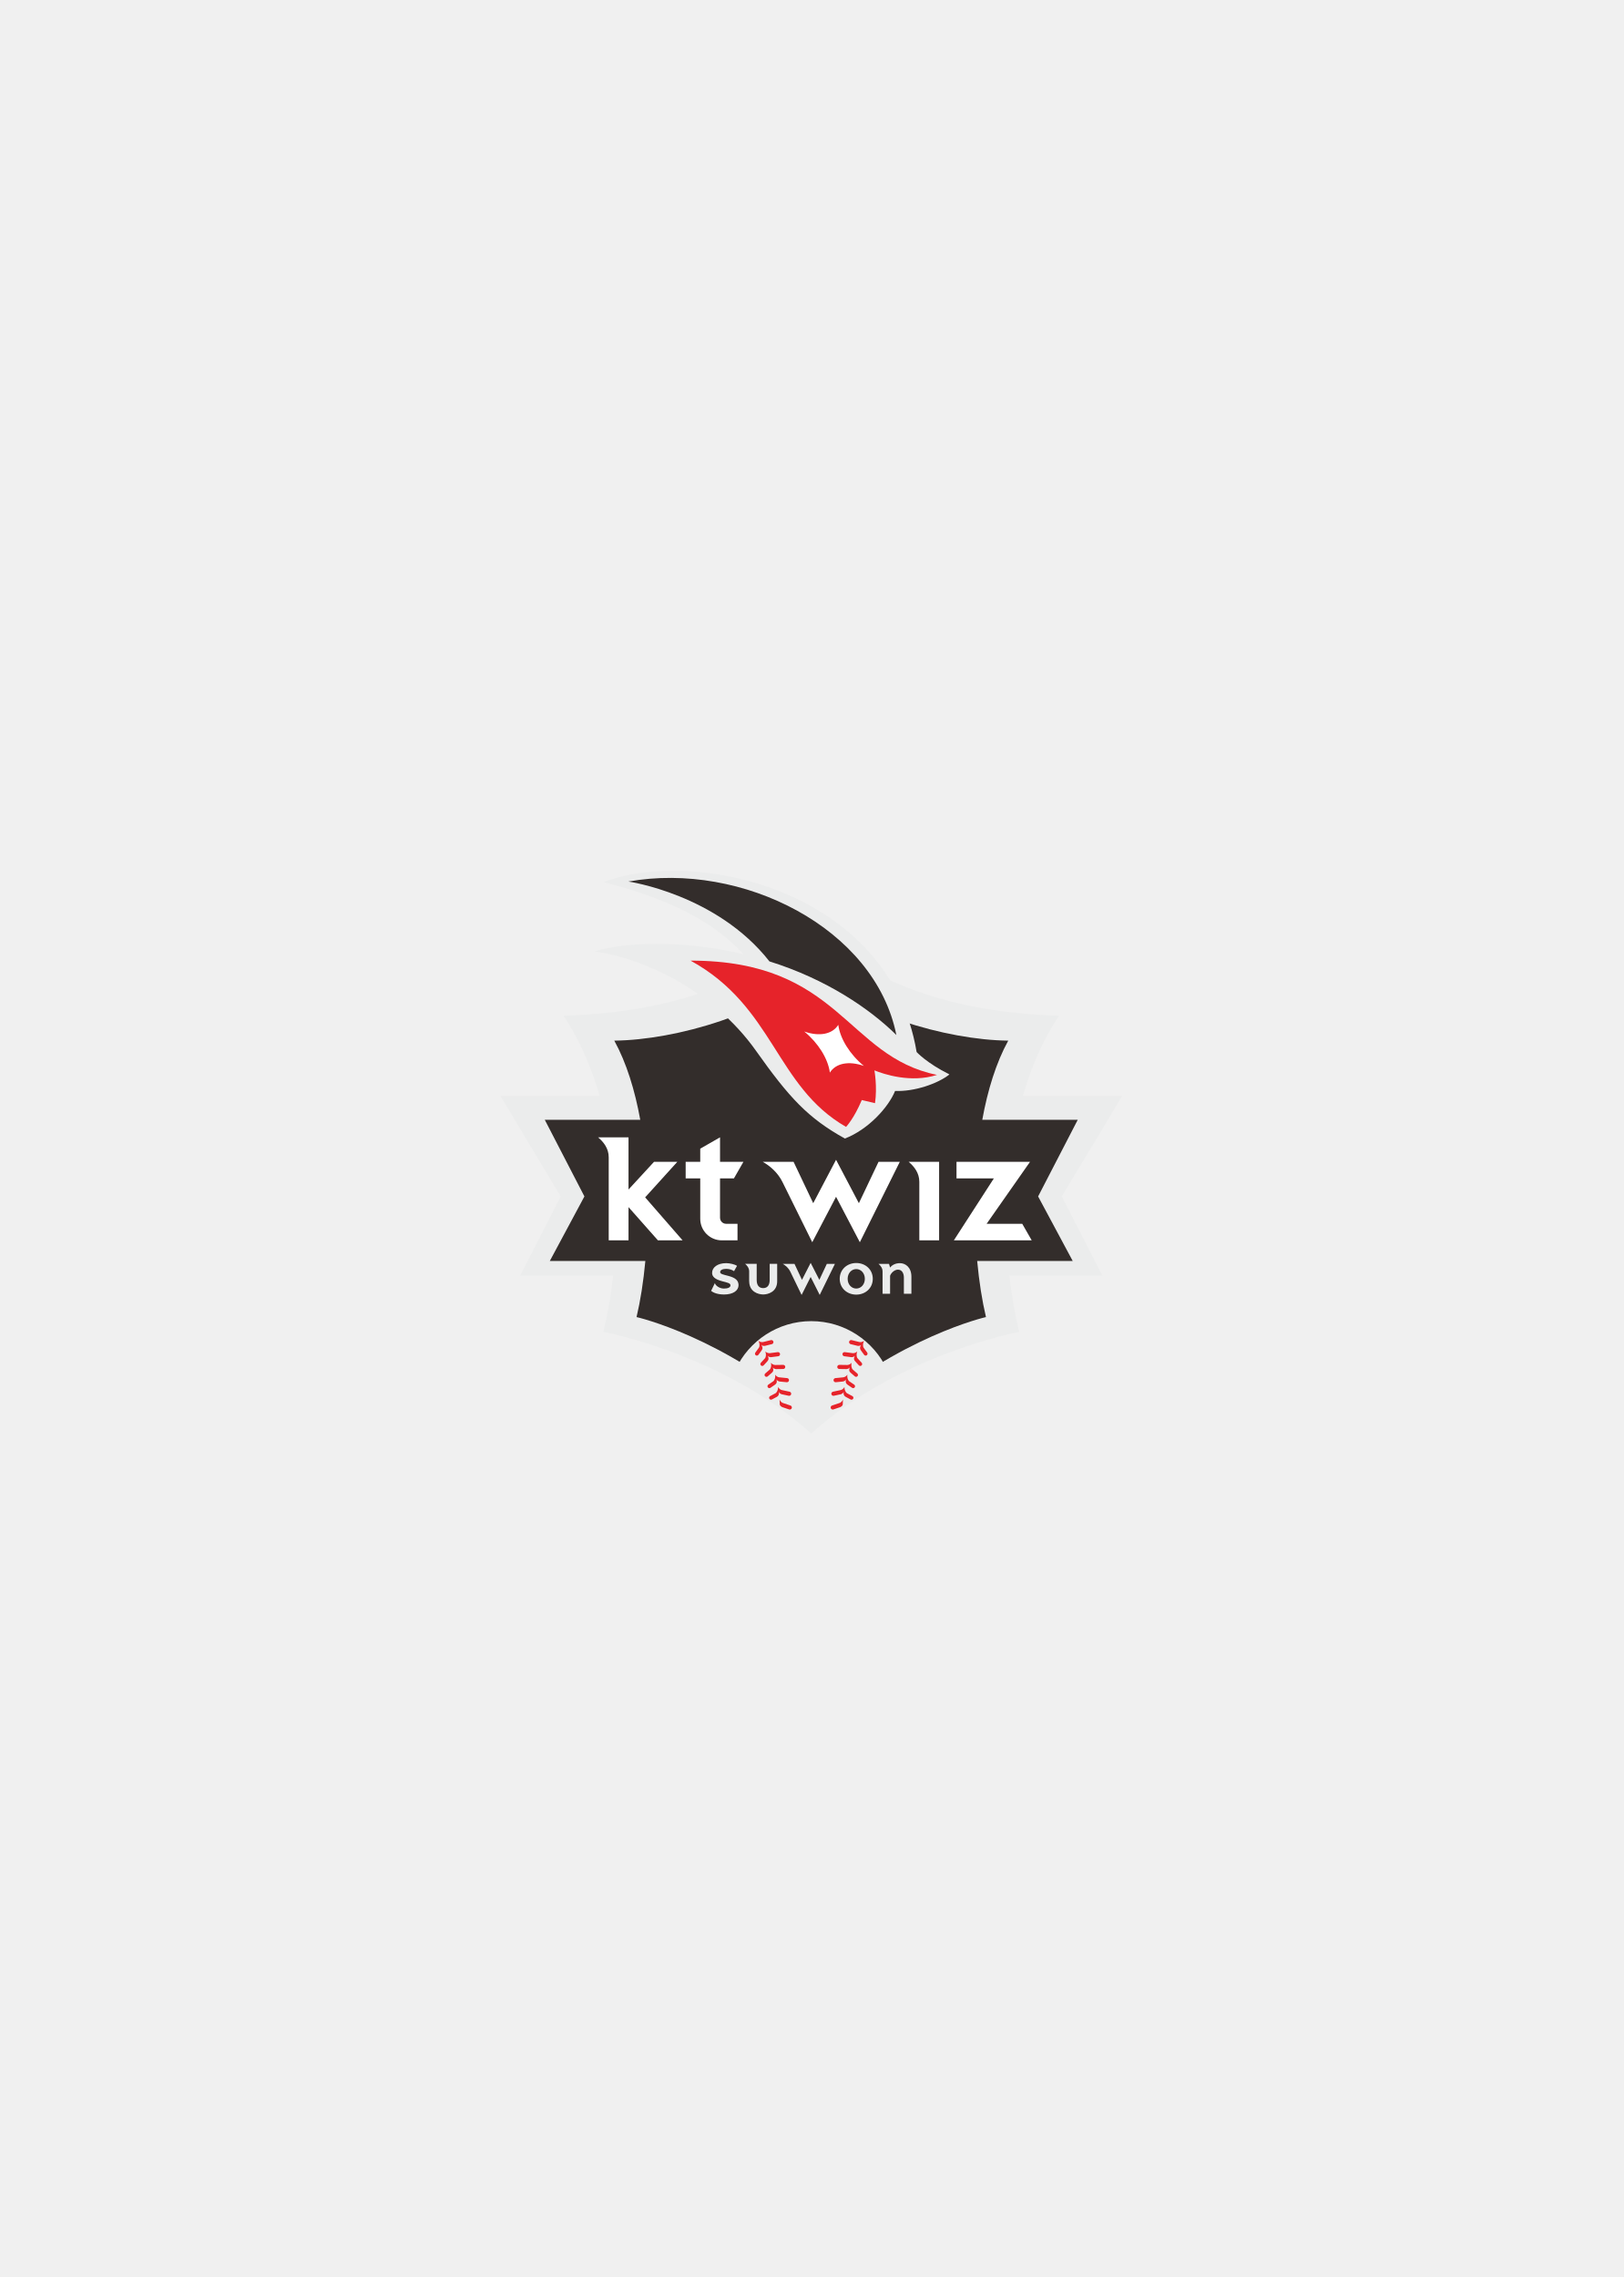
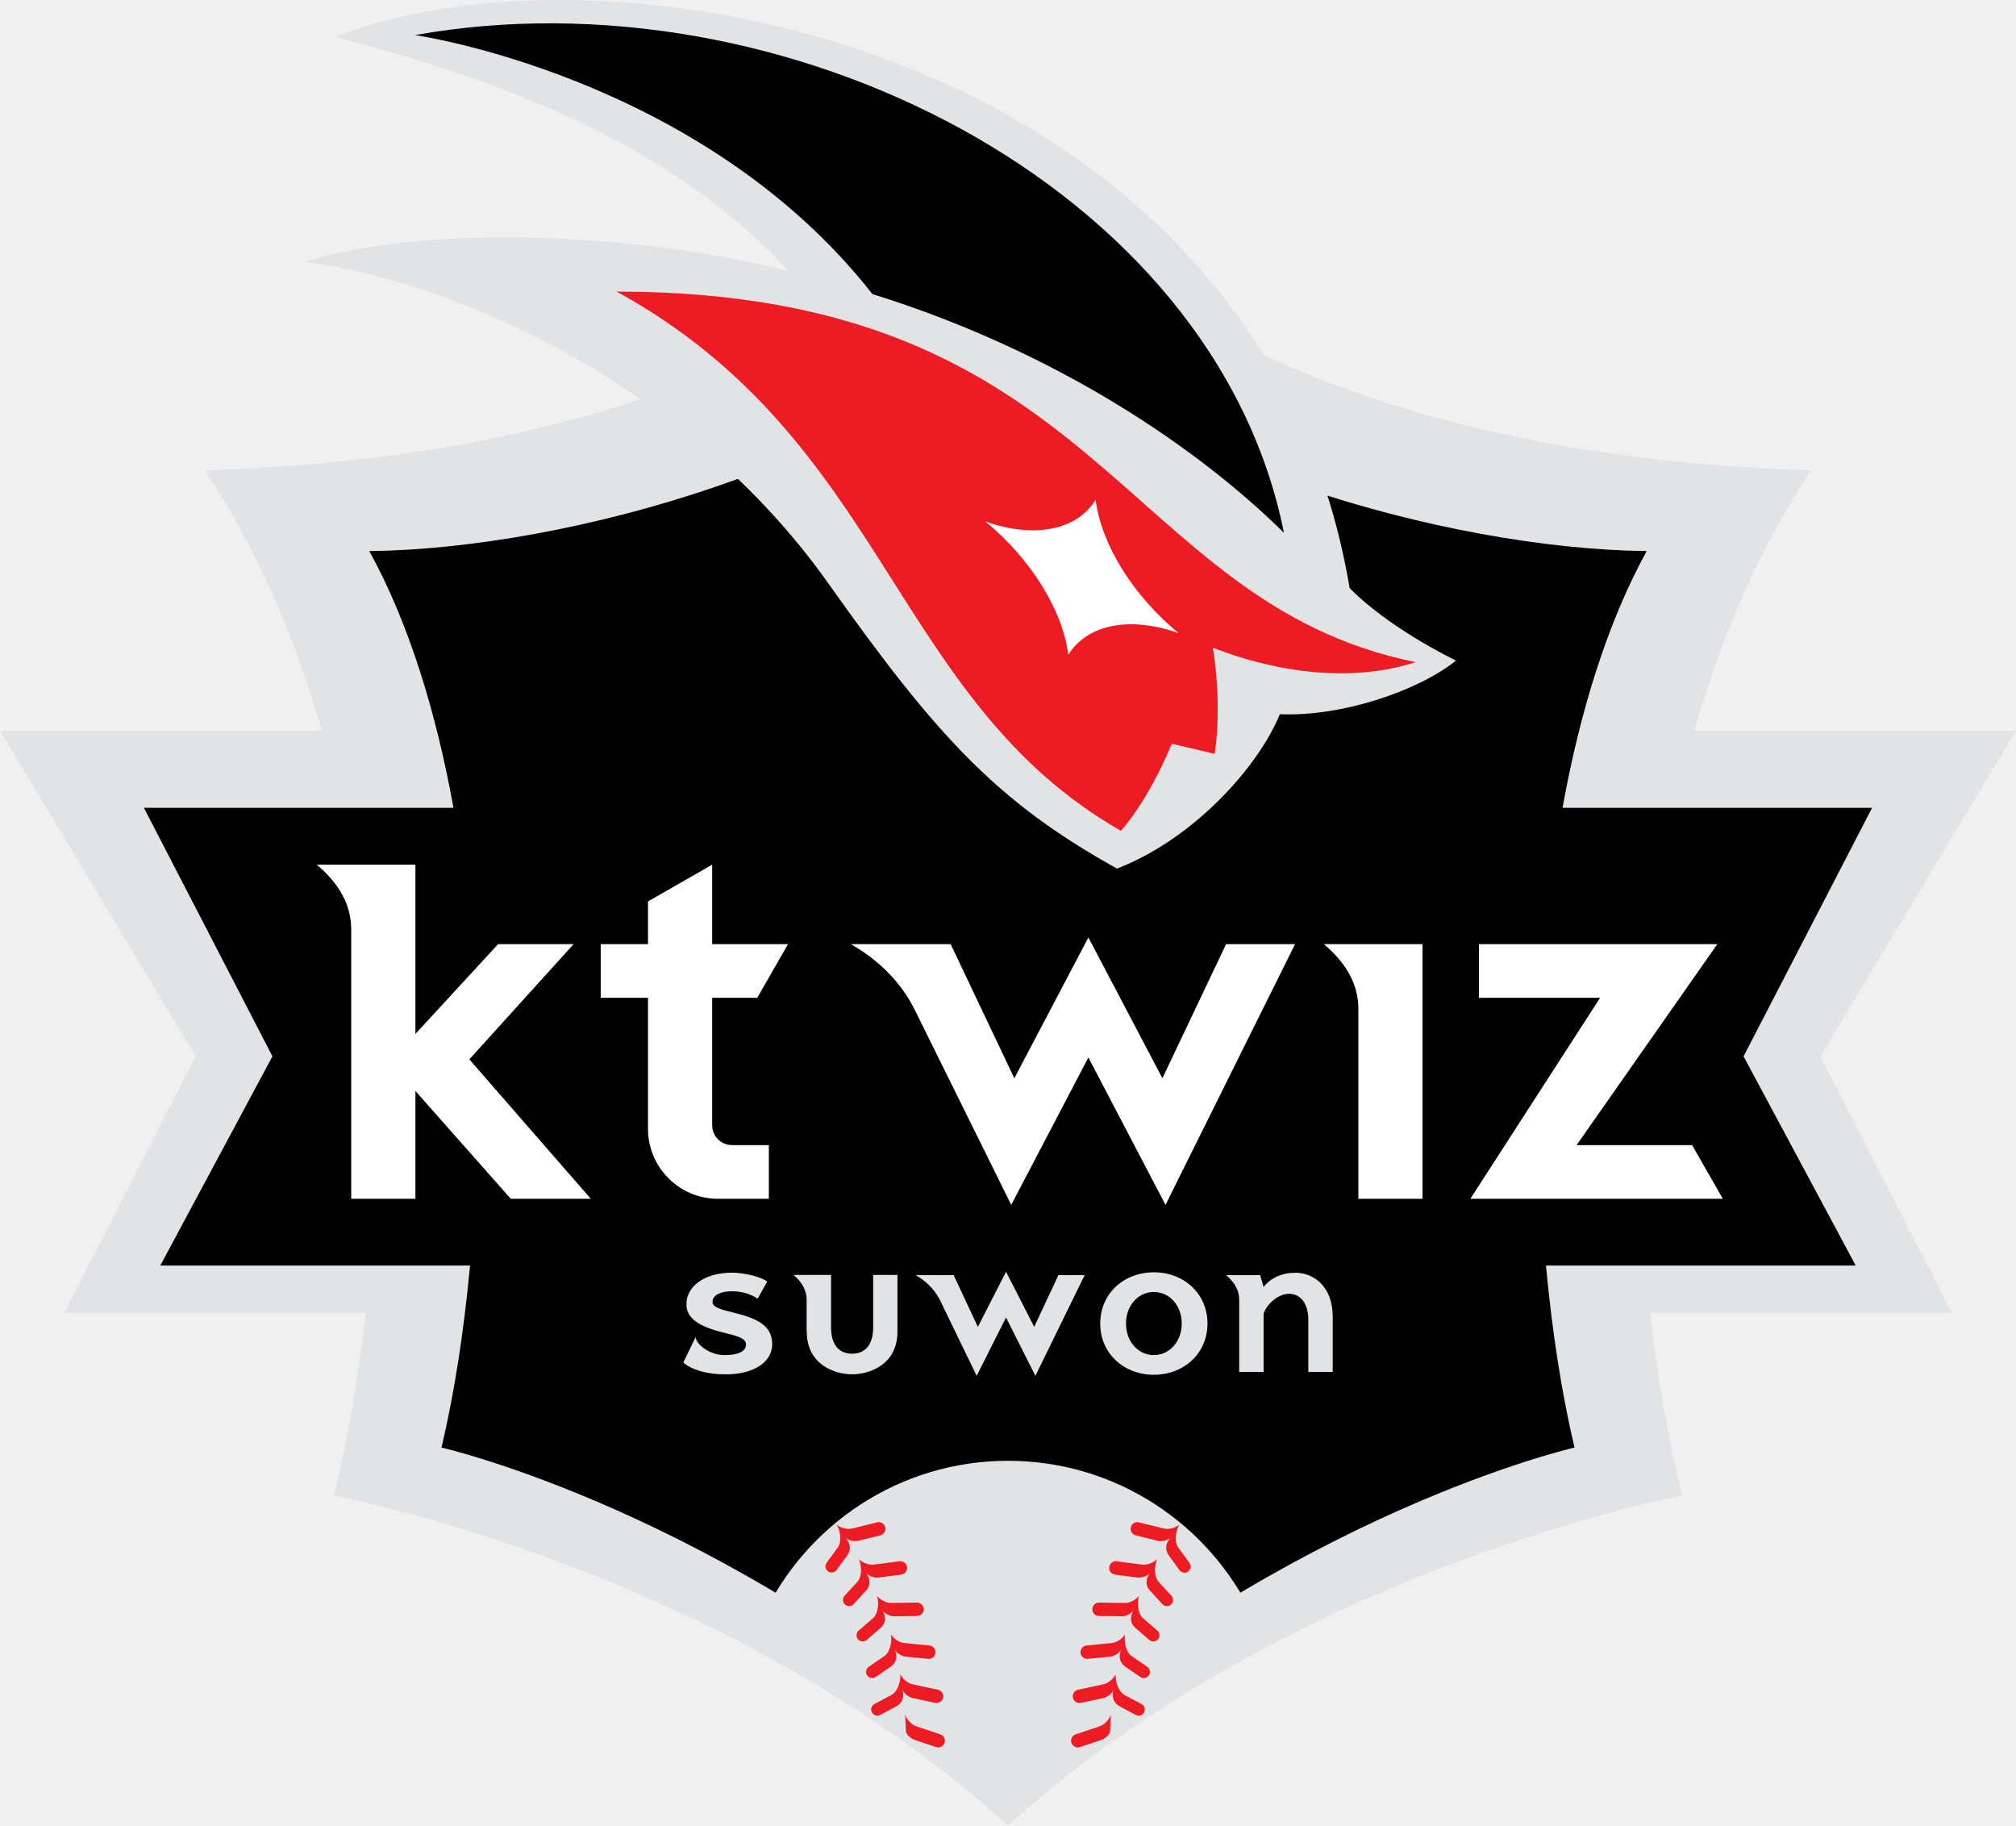
- <svg xmlns="http://www.w3.org/2000/svg" viewBox="0 0 816.384 1145.196" height="1145.196" width="816.384" xml:space="preserve" id="svg2" version="1.1">
-   <defs id="defs6">
-     <clipPath id="clipPath18" clipPathUnits="userSpaceOnUse">
-       <path id="path16" d="M 0,858.897 H 612.288 V 0 H 0 Z" />
-     </clipPath>
-   </defs>
-   <g transform="matrix(1.333333,0,0,-1.333333,0,1145.196)" id="g10">
-     <g id="g12">
-       <g clip-path="url(#clipPath18)" id="g14">
-         <g transform="translate(400.5117,407.5957)" id="g20">
-           <path id="path22" style="fill:#ebecec;fill-opacity:1;fill-rule:nonzero;stroke:none" d="m 0,0 22.751,37.875 h -37.442 c 3.164,10.96 7.619,21.287 13.61,30.27 -33.239,1.055 -68.654,9.038 -93.425,33.925 -24.771,-24.887 -60.186,-32.87 -93.423,-33.925 5.99,-8.983 10.445,-19.31 13.608,-30.27 h -37.442 L -189.011,0 -204.305,-29.859 h 35.076 c -0.831,-7.54 -2.088,-14.701 -3.704,-21.231 0,0 45.433,-8.433 78.427,-38.369 32.994,29.936 78.428,38.369 78.428,38.369 -1.615,6.53 -2.875,13.691 -3.705,21.231 h 35.074 z" />
-         </g>
-         <g transform="translate(391.5713,407.5957)" id="g24">
-           <path id="path26" style="fill:#332d2b;fill-opacity:1;fill-rule:nonzero;stroke:none" d="m 0,0 14.948,28.902 h -36.009 c 2.018,11.138 5.192,21.497 9.791,29.865 -23.249,0.247 -58.8,10.406 -74.295,27.25 -15.496,-16.844 -51.048,-27.003 -74.297,-27.25 4.599,-8.368 7.774,-18.727 9.792,-29.865 h -36.01 L -171.131,0 -184.18,-24.335 h 36.034 c -0.726,-7.813 -1.865,-15.032 -3.318,-21.166 0,0 32.607,-7.364 65.899,-36.522 33.292,29.158 65.897,36.522 65.897,36.522 -1.452,6.134 -2.593,13.353 -3.317,21.166 h 36.034 z" />
-         </g>
-         <g transform="translate(306.0059,360.5566)" id="g28">
-           <path id="path30" style="fill:#ebecec;fill-opacity:1;fill-rule:nonzero;stroke:none" d="M 0,0 C -12.633,-0.008 -23.524,-7.45 -28.543,-18.186 L 0,-37.322 28.543,-18.186 C 23.523,-7.45 12.633,-0.008 0,0" />
-         </g>
-         <g transform="translate(257.4722,391.0312)" id="g32">
-           <path id="path34" style="fill:#ffffff;fill-opacity:1;fill-rule:nonzero;stroke:none" d="m 0,0 -14.127,16.215 12.129,13.399 h -8.784 L -20.399,19.17 v 19.685 h -11.479 c 2.169,-1.831 4.011,-4.258 4.011,-7.53 V 0 h 7.468 V 12.535 L -9.309,0 Z" />
-         </g>
-         <g transform="translate(354.2285,420.6455)" id="g36">
-           <path id="path38" style="fill:#ffffff;fill-opacity:1;fill-rule:nonzero;stroke:none" d="m 0,0 v -29.614 h -7.467 v 22.083 c 0,3.27 -1.844,5.696 -4.013,7.531 z" />
-         </g>
-         <g transform="translate(385.584,397.2734)" id="g40">
-           <path id="path42" style="fill:#ffffff;fill-opacity:1;fill-rule:nonzero;stroke:none" d="M 0,0 3.573,-6.242 H -25.794 L -10.7,17.132 h -14.095 v 6.24 H 2.933 L -13.435,0 Z" />
-         </g>
-         <g transform="translate(271.5942,399.5752)" id="g44">
-           <path id="path46" style="fill:#ffffff;fill-opacity:1;fill-rule:nonzero;stroke:none" d="m 0,0 v 14.83 h 5.243 l 3.576,6.24 H 0 v 9.242 L -7.466,26.039 V 21.07 h -5.5 v -6.24 h 5.5 V -0.407 c 0,-4.494 3.642,-8.137 8.135,-8.137 H 6.59 v 6.242 H 2.301 C 1.029,-2.302 0,-1.271 0,0" />
-         </g>
-         <g transform="translate(331.373,420.6455)" id="g48">
-           <path id="path50" style="fill:#ffffff;fill-opacity:1;fill-rule:nonzero;stroke:none" d="M 0,0 -7.407,-15.599 -16.018,0.777 -24.63,-15.602 -32.036,0 h -11.619 c 2.638,-1.482 5.637,-3.979 7.44,-7.642 1.804,-3.662 11.222,-22.683 11.222,-22.683 l 8.975,17.143 8.974,-17.143 L 8.023,0 Z" />
-         </g>
-         <g transform="translate(358.1172,453.6196)" id="g52">
-           <path id="path54" style="fill:#ebecec;fill-opacity:1;fill-rule:nonzero;stroke:none" d="m 0,0 c -8.658,4.327 -12.371,8.448 -12.371,8.448 -10.443,61.946 -84.822,77.09 -118.044,64.092 21.122,-5.428 39.962,-13.226 52.755,-27.229 -17.698,4.477 -42.023,5.481 -56.268,1.077 17.822,-2.321 44.631,-14.414 60.918,-37.403 12.623,-17.82 19.634,-25.424 33.577,-33.169 8.867,3.41 16.456,11.821 18.939,17.955 C -13.236,-6.549 -4.337,-3.479 0,0" />
-         </g>
-         <g transform="translate(353.4316,453.4434)" id="g56">
-           <path id="path58" style="fill:#e6232a;fill-opacity:1;fill-rule:nonzero;stroke:none" d="m 0,0 c -34.358,6.951 -36.543,43.098 -92.948,43.098 31.59,-17.354 31.938,-47.393 58.647,-62.715 0,0 3.027,3.175 5.932,10.13 l 4.984,-1.18 c 0.918,6.164 -0.217,12.359 -0.217,12.359 C -20.151,0.305 -9.852,-3.175 0,0" />
-         </g>
-         <g transform="translate(290.2314,496.2534)" id="g60">
-           <path id="path62" style="fill:#332d2b;fill-opacity:1;fill-rule:nonzero;stroke:none" d="m 0,0 c 21.459,-6.685 37.937,-17.946 47.874,-27.768 -8.08,40.399 -58.32,65.544 -101.082,57.888 0,0 33.314,-4.747 53.208,-30.12" />
-         </g>
-         <g transform="translate(313.0225,454.3022)" id="g64">
-           <path id="path66" style="fill:#ffffff;fill-opacity:1;fill-rule:nonzero;stroke:none" d="M 0,0 C -0.676,5.228 -4.381,11.176 -9.656,15.502 -3.97,13.5 0.953,14.464 3.175,18.02 3.851,12.792 7.556,6.844 12.83,2.519 7.146,4.521 2.222,3.554 0,0" />
-         </g>
-         <g transform="translate(339.4463,382.4258)" id="g68">
-           <path id="path70" style="fill:#ebecec;fill-opacity:1;fill-rule:nonzero;stroke:none" d="m 0,0 c -1.583,0 -2.878,-0.604 -3.707,-1.654 l -0.407,1.383 h -3.96 c 0.825,-0.697 1.526,-1.621 1.526,-2.868 v -8.401 h 2.841 v 6.773 c 0.325,1.052 1.642,2.321 2.958,2.321 1.504,0 2.24,-1.361 2.24,-2.982 V -11.54 H 4.33 v 6.436 C 4.33,-1.535 2.063,0 0,0" />
-         </g>
-         <g transform="translate(290.3208,376.0752)" id="g72">
-           <path id="path74" style="fill:#ebecec;fill-opacity:1;fill-rule:nonzero;stroke:none" d="m 0,0 c 0,-1.864 -0.79,-3.062 -2.449,-3.062 -1.66,0 -2.449,1.198 -2.449,3.062 v 6.101 h -4.37 C -8.441,5.399 -7.741,4.477 -7.741,3.23 v -3.717 h 0.017 c 0,-3.917 3.353,-4.973 5.275,-4.973 1.921,0 5.276,1.056 5.276,4.973 V 6.101 H 0 Z" />
-         </g>
-         <g transform="translate(311.8721,382.1553)" id="g76">
-           <path id="path78" style="fill:#ebecec;fill-opacity:1;fill-rule:nonzero;stroke:none" d="M 0,0 -2.817,-6.023 -6.094,0.384 -9.372,-6.025 -12.192,0 h -4.421 c 1.005,-0.567 2.146,-1.515 2.832,-2.91 0.686,-1.393 4.27,-8.804 4.27,-8.804 l 3.415,6.785 3.415,-6.785 L 3.055,0 Z" />
-         </g>
-         <g transform="translate(322.9727,372.8496)" id="g80">
-           <path id="path82" style="fill:#ebecec;fill-opacity:1;fill-rule:nonzero;stroke:none" d="m 0,0 c -1.789,0 -3.241,1.539 -3.241,3.67 0,2.128 1.452,3.672 3.241,3.672 1.79,0 3.242,-1.544 3.242,-3.672 C 3.242,1.539 1.79,0 0,0 m 0,9.632 c -3.479,0 -6.237,-2.469 -6.237,-5.962 0,-3.49 2.758,-5.96 6.237,-5.96 3.48,0 6.237,2.47 6.237,5.96 C 6.237,7.163 3.48,9.632 0,9.632" />
-         </g>
-         <g transform="translate(273.0459,372.8467)" id="g84">
-           <path id="path86" style="fill:#ebecec;fill-opacity:1;fill-rule:nonzero;stroke:none" d="m 0,0 c -1.75,0 -3.283,1.226 -3.381,2.088 l -1.433,-2.95 c 0.955,-0.827 2.715,-1.377 4.908,-1.377 3.411,0 5.438,1.489 5.438,3.538 -0.031,1.677 -1.014,2.723 -3.822,3.468 -1.979,0.514 -3.12,0.714 -3.12,1.437 0,0.8 0.988,1.222 2.256,1.222 1.067,0 2.078,-0.255 2.992,-0.861 L 4.947,8.549 C 4.276,9.104 2.228,9.588 0.877,9.588 -2.422,9.588 -4.443,7.947 -4.443,5.944 -4.475,4.616 -3.525,3.488 -0.494,2.719 1.423,2.229 2.488,1.998 2.488,1.229 2.488,0.393 1.464,0 0,0" />
-         </g>
-         <g transform="translate(321.6787,342.2793)" id="g88">
-           <path id="path90" style="fill:#e6232a;fill-opacity:1;fill-rule:nonzero;stroke:none" d="m 0,0 c -0.508,0.453 -0.719,1.628 -0.444,2.557 l 0.002,0.008 c 0,0 0,-10e-4 -0.002,-10e-4 V 2.563 C -0.857,2.045 -1.587,1.729 -2.079,1.742 -2.48,1.752 -5.075,1.788 -5.075,1.788 -5.507,1.792 -5.86,1.45 -5.867,1.019 -5.874,0.587 -5.529,0.232 -5.1,0.226 c 0,0 2.297,-0.042 2.66,-0.04 0.432,0 0.999,0.248 1.281,0.592 l 0.157,0.4 C -1.107,0.899 -1.209,0.62 -1.312,0.34 -1.464,-0.389 -1.29,-0.792 -0.729,-1.269 -0.138,-1.783 0.76,-2.56 0.76,-2.56 h 0.001 c 0.3,-0.257 0.752,-0.225 1.01,0.076 0.259,0.298 0.227,0.75 -0.075,1.01 0,0 -1.42,1.226 -1.696,1.474" />
-         </g>
-         <g transform="translate(323.4941,346.5117)" id="g92">
-           <path id="path94" style="fill:#e6232a;fill-opacity:1;fill-rule:nonzero;stroke:none" d="m 0,0 c -0.452,0.509 -0.53,1.702 -0.154,2.592 l 0.007,0.009 c 0,0 -0.002,-0.002 -0.004,-0.002 L -0.152,2.598 C -0.621,2.128 -1.382,1.9 -1.866,1.97 -2.266,2.021 -4.84,2.352 -4.84,2.352 -5.268,2.406 -5.659,2.104 -5.714,1.677 -5.768,1.249 -5.469,0.858 -5.039,0.803 c 0,0 2.274,-0.302 2.637,-0.341 0.427,-0.048 1.02,0.133 1.338,0.442 l 0.204,0.38 C -0.995,1.026 -1.124,0.767 -1.253,0.509 c -0.25,-0.686 -0.111,-1.145 0.386,-1.684 0.531,-0.579 1.334,-1.452 1.334,-1.452 h 0.001 c 0.267,-0.291 0.719,-0.31 1.012,-0.041 0.291,0.269 0.308,0.72 0.041,1.013 0,0 -1.274,1.38 -1.521,1.655" />
-         </g>
-         <g transform="translate(317.9609,331.0029)" id="g96">
-           <path id="path98" style="fill:#e6232a;fill-opacity:1;fill-rule:nonzero;stroke:none" d="m 0,0 c -0.218,-0.625 -0.802,-1.164 -1.267,-1.317 -0.383,-0.125 -2.842,-0.955 -2.842,-0.955 -0.407,-0.139 -0.627,-0.582 -0.489,-0.99 0.138,-0.408 0.58,-0.628 0.989,-0.491 0,0 2.178,0.726 2.519,0.847 0.405,0.146 0.966,0.593 1.009,0.984 L 0.001,-0.006 0,0.002 Z" />
-         </g>
-         <g transform="translate(327.1006,348.6982)" id="g100">
-           <path id="path102" style="fill:#e6232a;fill-opacity:1;fill-rule:nonzero;stroke:none" d="m 0,0 c 0,0 -1.109,1.513 -1.324,1.814 -0.392,0.558 -0.335,1.751 0.141,2.594 L -1.178,4.418 -1.18,4.415 -1.183,4.413 C -1.7,4.001 -2.481,3.86 -2.958,3.981 -3.348,4.081 -5.869,4.698 -5.869,4.698 -6.284,4.801 -6.709,4.545 -6.812,4.128 -6.914,3.71 -6.66,3.285 -6.24,3.184 c 0,0 2.227,-0.558 2.581,-0.637 0.421,-0.096 1.028,0.017 1.379,0.288 l 0.245,0.351 C -2.196,2.947 -2.353,2.709 -2.507,2.471 -2.819,1.851 -2.752,1.337 -2.319,0.746 c 0.463,-0.635 1.162,-1.593 1.162,-1.593 0.234,-0.32 0.683,-0.389 1.001,-0.157 C 0.164,-0.77 0.234,-0.321 0,0" />
-         </g>
-         <g transform="translate(321.5215,332.2773)" id="g104">
-           <path id="path106" style="fill:#e6232a;fill-opacity:1;fill-rule:nonzero;stroke:none" d="m 0,0 c 0,0 -1.663,0.876 -1.987,1.056 -0.596,0.327 -1.069,1.425 -1.007,2.39 l 0.001,0.01 -0.001,-10e-4 V 3.453 L -2.996,3.452 C -3.28,2.854 -3.923,2.385 -4.403,2.286 -4.797,2.207 -7.332,1.658 -7.332,1.658 -7.754,1.567 -8.022,1.151 -7.933,0.729 -7.841,0.309 -7.428,0.042 -7.006,0.132 V 0.131 c 0,0 2.247,0.475 2.6,0.557 0.419,0.099 0.918,0.467 1.112,0.864 l 0.068,0.43 C -3.267,1.693 -3.302,1.403 -3.339,1.115 c 0.026,-0.717 0.277,-1.116 0.925,-1.46 0.694,-0.368 1.743,-0.922 1.743,-0.922 0.35,-0.184 0.784,-0.051 0.969,0.298 C 0.481,-0.62 0.35,-0.186 0,0" />
-         </g>
-         <g transform="translate(320.3545,337.8652)" id="g108">
-           <path id="path110" style="fill:#e6232a;fill-opacity:1;fill-rule:nonzero;stroke:none" d="M 0,0 C -0.558,0.395 -0.901,1.538 -0.732,2.492 L -0.729,2.502 -0.732,2.499 -0.733,2.496 C -1.085,1.935 -1.775,1.542 -2.263,1.498 -2.664,1.461 -5.247,1.203 -5.247,1.203 -5.676,1.16 -5.988,0.779 -5.945,0.35 c 0.042,-0.429 0.424,-0.742 0.852,-0.699 0,0 2.285,0.217 2.646,0.259 0.428,0.051 0.965,0.36 1.204,0.733 l 0.116,0.416 C -1.2,0.774 -1.271,0.486 -1.34,0.202 c -0.079,-0.681 0.151,-1.131 0.757,-1.542 0.648,-0.444 1.627,-1.114 1.627,-1.114 0.325,-0.225 0.772,-0.14 0.996,0.186 0.222,0.327 0.139,0.774 -0.186,0.997 0,0 -1.552,1.058 -1.854,1.271" />
-         </g>
-         <g transform="translate(290.3311,342.2793)" id="g112">
-           <path id="path114" style="fill:#e6232a;fill-opacity:1;fill-rule:nonzero;stroke:none" d="M 0,0 C 0.506,0.453 0.721,1.628 0.446,2.557 L 0.441,2.565 0.444,2.564 0.446,2.563 C 0.857,2.045 1.587,1.729 2.078,1.742 2.48,1.752 5.074,1.788 5.074,1.788 5.506,1.792 5.861,1.45 5.866,1.019 5.874,0.587 5.53,0.232 5.099,0.226 c 0,0 -2.296,-0.042 -2.658,-0.04 -0.432,0 -0.999,0.248 -1.281,0.592 l -0.159,0.4 C 1.107,0.899 1.209,0.62 1.312,0.34 1.465,-0.389 1.288,-0.792 0.729,-1.269 0.139,-1.783 -0.76,-2.56 -0.76,-2.56 h -0.001 c -0.299,-0.257 -0.753,-0.225 -1.01,0.076 -0.26,0.298 -0.227,0.75 0.073,1.01 0,0 1.421,1.226 1.698,1.474" />
-         </g>
-         <g transform="translate(288.5146,346.5117)" id="g116">
-           <path id="path118" style="fill:#e6232a;fill-opacity:1;fill-rule:nonzero;stroke:none" d="M 0,0 C 0.453,0.509 0.532,1.702 0.154,2.592 L 0.149,2.601 c 0.001,0 0.002,-0.002 0.002,-0.002 L 0.152,2.598 C 0.622,2.128 1.382,1.9 1.869,1.97 2.266,2.021 4.842,2.352 4.842,2.352 5.269,2.406 5.66,2.104 5.715,1.677 5.769,1.249 5.468,0.858 5.041,0.803 5.041,0.803 2.765,0.501 2.403,0.462 1.976,0.414 1.383,0.595 1.066,0.904 L 0.86,1.284 C 0.996,1.026 1.125,0.767 1.255,0.509 c 0.249,-0.686 0.11,-1.145 -0.387,-1.684 -0.53,-0.579 -1.334,-1.452 -1.334,-1.452 -0.268,-0.291 -0.721,-0.31 -1.014,-0.041 -0.289,0.269 -0.308,0.72 -0.041,1.013 0,0 1.275,1.38 1.521,1.655" />
-         </g>
-         <g transform="translate(294.0498,331.0029)" id="g120">
-           <path id="path122" style="fill:#e6232a;fill-opacity:1;fill-rule:nonzero;stroke:none" d="M 0,0 C 0.215,-0.625 0.801,-1.164 1.266,-1.317 1.648,-1.442 4.107,-2.272 4.107,-2.272 4.516,-2.411 4.735,-2.854 4.598,-3.262 4.46,-3.67 4.018,-3.89 3.609,-3.753 c 0,0 -2.179,0.726 -2.521,0.847 -0.406,0.146 -0.964,0.593 -1.009,0.984 l -0.08,1.916 v 0.008 z" />
-         </g>
-         <g transform="translate(284.9106,348.6982)" id="g124">
-           <path id="path126" style="fill:#e6232a;fill-opacity:1;fill-rule:nonzero;stroke:none" d="M 0,0 C 0,0 1.108,1.513 1.322,1.814 1.715,2.372 1.659,3.565 1.183,4.408 L 1.176,4.418 1.178,4.415 1.18,4.413 C 1.697,4.001 2.479,3.86 2.956,3.981 3.347,4.081 5.866,4.698 5.866,4.698 6.285,4.801 6.708,4.545 6.81,4.128 6.914,3.71 6.659,3.285 6.24,3.184 6.24,3.184 4.013,2.626 3.657,2.547 3.236,2.451 2.631,2.564 2.279,2.835 L 2.035,3.186 C 2.194,2.947 2.348,2.709 2.506,2.471 2.817,1.851 2.749,1.337 2.318,0.746 1.855,0.111 1.155,-0.847 1.155,-0.847 0.922,-1.167 0.475,-1.236 0.154,-1.004 -0.165,-0.77 -0.235,-0.321 0,0" />
-         </g>
-         <g transform="translate(290.4883,332.2773)" id="g128">
-           <path id="path130" style="fill:#e6232a;fill-opacity:1;fill-rule:nonzero;stroke:none" d="m 0,0 c 0,0 1.663,0.876 1.986,1.056 0.598,0.327 1.07,1.425 1.009,2.39 L 2.993,3.456 2.995,3.455 V 3.453 L 2.998,3.452 C 3.28,2.854 3.923,2.385 4.402,2.286 4.796,2.207 7.333,1.658 7.333,1.658 7.754,1.567 8.024,1.151 7.932,0.729 7.841,0.309 7.426,0.042 7.005,0.132 V 0.131 c 0,0 -2.247,0.475 -2.599,0.557 C 3.986,0.787 3.488,1.155 3.294,1.552 L 3.226,1.982 C 3.266,1.693 3.302,1.403 3.338,1.115 3.313,0.398 3.063,-0.001 2.414,-0.345 1.722,-0.713 0.671,-1.267 0.671,-1.267 0.322,-1.451 -0.112,-1.318 -0.299,-0.969 -0.482,-0.62 -0.349,-0.186 0,0" />
-         </g>
-         <g transform="translate(291.6572,337.8652)" id="g132">
-           <path id="path134" style="fill:#e6232a;fill-opacity:1;fill-rule:nonzero;stroke:none" d="M 0,0 C 0.555,0.395 0.898,1.538 0.73,2.492 L 0.728,2.502 0.73,2.499 0.732,2.496 C 1.083,1.935 1.772,1.542 2.263,1.498 2.662,1.461 5.244,1.203 5.244,1.203 5.672,1.16 5.985,0.779 5.945,0.35 5.902,-0.079 5.52,-0.392 5.092,-0.349 H 5.09 c 0,0 -2.285,0.217 -2.646,0.259 C 2.018,-0.039 1.48,0.27 1.241,0.643 L 1.125,1.059 C 1.2,0.774 1.268,0.486 1.337,0.202 1.415,-0.479 1.187,-0.929 0.582,-1.34 c -0.647,-0.444 -1.628,-1.114 -1.628,-1.114 -0.326,-0.225 -0.772,-0.14 -0.996,0.186 -0.223,0.327 -0.14,0.774 0.188,0.997 0,0 1.551,1.058 1.854,1.271" />
-         </g>
-       </g>
-     </g>
-   </g>
+ <svg xmlns="http://www.w3.org/2000/svg" xml:space="preserve" width="181.607px" height="164.419px" x="0px" y="0px" viewBox="0 0 181.607 164.419">
+   <path fill="#E2E3E4" d="m163.989 95.142 17.618-29.33h-28.994c2.449-8.487 5.899-16.484 10.538-23.441-25.739-.817-53.165-6.999-72.347-26.271-19.183 19.272-46.608 25.454-72.348 26.271 4.639 6.957 8.089 14.954 10.539 23.441H0l17.619 29.33-11.843 23.124h27.162c-.643 5.839-1.617 11.384-2.868 16.44 0 0 35.183 6.531 60.734 29.713 25.55-23.182 60.734-29.713 60.734-29.713-1.251-5.057-2.226-10.602-2.87-16.44h27.163l-11.842-23.124z" />
+   <path d="m157.066 95.142 11.576-22.381h-27.886c1.562-8.625 4.021-16.648 7.583-23.127-18.003-.192-45.535-8.059-57.535-21.103-12 13.044-39.531 20.911-57.535 21.103 3.561 6.479 6.02 14.502 7.582 23.127H12.965l11.577 22.381-10.105 18.846h27.905c-.563 6.051-1.445 11.641-2.57 16.391 0 0 25.251 5.703 51.032 28.283 25.781-22.58 51.032-28.283 51.032-28.283-1.126-4.75-2.008-10.34-2.57-16.391h27.904l-10.104-18.846z" />
+   <path fill="#E2E3E4" d="M90.804 131.569c-9.784.006-18.217 5.77-22.104 14.083l22.104 14.819 22.104-14.819c-3.888-8.313-12.321-14.077-22.104-14.083" />
+   <path fill="#FFF" d="m53.219 107.97-10.94-12.557 9.393-10.377h-6.803l-7.447 8.088V77.88h-8.89c1.68 1.418 3.107 3.298 3.107 5.832v24.258h5.783v-9.707l8.588 9.707h7.209zM128.147 85.036v22.934h-5.782V90.869c0-2.533-1.428-4.412-3.109-5.833h8.891zM152.429 103.136l2.767 4.834h-22.742l11.688-18.101h-10.914v-4.833H154.7l-12.675 18.1zM64.155 101.354V89.869h4.061l2.769-4.833h-6.83V77.88l-5.781 3.309v3.848h-4.26v4.833h4.26v11.8a6.3 6.3 0 0 0 6.3 6.301h4.585v-4.834h-3.322a1.783 1.783 0 0 1-1.782-1.783M110.449 85.036l-5.737 12.08-6.667-12.682-6.671 12.684-5.735-12.082h-8.997c2.043 1.148 4.365 3.082 5.762 5.918s8.69 17.566 8.69 17.566l6.95-13.276 6.949 13.276 11.669-23.484h-6.213z" />
+   <path fill="#E2E3E4" d="M131.159 59.501c-6.704-3.351-9.58-6.542-9.58-6.542C113.492 4.988 55.893-6.739 30.166 3.327 46.523 7.53 61.113 13.569 71.018 24.413c-13.705-3.467-32.542-4.244-43.573-.834 13.802 1.798 34.562 11.162 47.175 28.965 9.776 13.8 15.205 19.688 26.002 25.686 6.867-2.641 12.745-9.154 14.667-13.905 5.621.248 12.512-2.13 15.87-4.824" />
+   <path fill="#ED1B23" d="M127.53 59.637c-26.607-5.382-28.299-33.374-71.979-33.374 24.464 13.438 24.733 36.7 45.416 48.566 0 0 2.344-2.459 4.595-7.845l3.858.914c.712-4.773-.167-9.571-.167-9.571 2.672 1.074 10.649 3.769 18.277 1.31" />
+   <path d="M78.588 26.485c16.618 5.177 29.377 13.898 37.073 21.504-6.257-31.284-45.162-50.757-78.277-44.828 0 0 25.798 3.676 41.204 23.324" />
+   <path fill="#FFF" d="M96.237 58.973c-.523-4.048-3.392-8.655-7.477-12.005 4.404 1.55 8.216.804 9.937-1.95.523 4.049 3.392 8.655 7.477 12.005-4.403-1.551-8.216-.802-9.937 1.95" />
+   <path fill="#E2E3E4" d="M116.7 114.634c-1.226 0-2.228.469-2.871 1.281l-.315-1.071h-3.067c.64.54 1.182 1.255 1.182 2.221v6.507h2.2v-5.246c.252-.814 1.271-1.797 2.291-1.797 1.164 0 1.735 1.053 1.735 2.309v4.734h2.199v-4.985c0-2.765-1.756-3.953-3.354-3.953M78.657 119.552c0 1.443-.611 2.371-1.896 2.371s-1.897-.928-1.897-2.371v-4.725H71.48c.639.543 1.183 1.258 1.183 2.223v2.879h.013c0 3.034 2.596 3.852 4.085 3.852 1.487 0 4.085-.817 4.085-3.852v-5.102h-2.189v4.725zM95.347 114.844l-2.182 4.664-2.538-4.962-2.538 4.964-2.183-4.666h-3.424c.778.438 1.661 1.173 2.193 2.253.531 1.078 3.307 6.818 3.307 6.818l2.644-5.255 2.645 5.255 4.441-9.071h-2.365zM103.943 114.591c-2.694 0-4.831 1.912-4.831 4.616 0 2.703 2.137 4.616 4.831 4.616 2.695 0 4.83-1.913 4.83-4.616 0-2.704-2.135-4.616-4.83-4.616m0 7.459c-1.386 0-2.51-1.192-2.51-2.843 0-1.647 1.124-2.843 2.51-2.843 1.386 0 2.51 1.195 2.51 2.843 0 1.65-1.124 2.843-2.51 2.843M65.279 122.052c-1.355 0-2.542-.949-2.618-1.617l-1.109 2.285c.739.641 2.102 1.066 3.8 1.066 2.642 0 4.211-1.153 4.211-2.74-.024-1.299-.785-2.109-2.96-2.686-1.532-.398-2.416-.554-2.416-1.112 0-.62.766-.946 1.748-.946.826 0 1.609.196 2.317.666l.859-1.536c-.52-.431-2.107-.805-3.152-.805-2.555 0-4.121 1.271-4.121 2.821-.024 1.028.712 1.902 3.059 2.499 1.484.378 2.309.558 2.309 1.153.001.648-.794.952-1.927.952" />
+   <path fill="#ED1B23" d="M102.941 145.724c-.393-.352-.558-1.262-.345-1.98l.003-.007-.002.001-.001.002c-.319.4-.884.645-1.264.635-.312-.008-2.321-.035-2.321-.035a.604.604 0 0 0-.019 1.209s1.778.033 2.059.03c.334 0 .773-.19.992-.458l.123-.309c-.083.215-.162.432-.241.648-.118.564.018.877.451 1.245.458.399 1.153 1 1.153 1h.001a.555.555 0 1 0 .725-.841s-1.1-.949-1.314-1.14M104.347 142.445c-.35-.394-.412-1.317-.119-2.007l.004-.007-.003.002-.001.001c-.362.363-.951.539-1.327.486-.308-.041-2.303-.296-2.303-.296a.604.604 0 1 0-.154 1.199s1.762.233 2.042.264c.331.037.79-.103 1.036-.343l.158-.294c-.104.2-.204.401-.304.601-.194.531-.087.887.299 1.304l1.033 1.124h.001a.554.554 0 1 0 .816-.752c0 .001-.987-1.068-1.178-1.282M100.061 154.456c-.167.483-.62.901-.98 1.021-.296.096-2.201.739-2.201.739a.605.605 0 0 0 .386 1.146s1.688-.562 1.952-.655c.314-.113.747-.459.781-.763l.063-1.483v-.006l-.001.001zM107.139 140.753s-.859-1.172-1.025-1.406c-.304-.432-.26-1.355.109-2.008l.004-.008-.002.002-.001.002c-.4.319-1.006.428-1.375.334-.302-.077-2.254-.555-2.254-.555a.603.603 0 1 0-.289 1.172s1.726.432 1.999.493c.326.074.797-.014 1.069-.224l.189-.271c-.124.185-.245.369-.365.554-.242.48-.189.878.146 1.336l.899 1.233a.555.555 0 1 0 .896-.654M102.819 153.469s-1.288-.679-1.538-.817c-.462-.254-.828-1.104-.781-1.852l.001-.008-.001.001v.001l-.001.002c-.22.462-.718.826-1.089.902-.305.062-2.269.486-2.269.486a.605.605 0 1 0 .253 1.182v.001s1.74-.368 2.013-.432c.325-.076.711-.361.862-.669l.052-.333c-.032.224-.059.448-.087.671.019.556.214.865.716 1.131l1.349.714a.555.555 0 1 0 .52-.98M101.915 149.142c-.431-.306-.696-1.191-.566-1.93l.002-.009-.002.003-.001.002c-.272.436-.807.739-1.185.773-.31.028-2.31.229-2.31.229a.604.604 0 0 0 .119 1.201h.001s1.769-.168 2.048-.2c.331-.039.747-.278.933-.567l.088-.322c-.057.221-.11.443-.164.664-.061.527.117.875.586 1.194l1.26.862a.555.555 0 1 0 .627-.916s-1.203-.819-1.436-.984M78.665 145.724c.393-.352.558-1.262.345-1.98l-.003-.007.002.001.001.002c.319.4.884.645 1.264.635.312-.008 2.321-.035 2.321-.035a.604.604 0 0 1 .019 1.209s-1.778.033-2.059.03c-.334 0-.773-.19-.992-.458l-.123-.309c.082.215.162.432.24.648.12.564-.017.877-.45 1.245-.458.399-1.153 1-1.153 1h-.001a.555.555 0 1 1-.725-.841s1.1-.949 1.314-1.14M77.259 142.445c.351-.394.412-1.317.119-2.007l-.004-.007.003.002v.001c.363.363.952.539 1.329.486.308-.041 2.302-.296 2.302-.296a.605.605 0 1 1 .154 1.199s-1.762.233-2.043.264c-.33.037-.789-.103-1.035-.343l-.158-.294c.104.2.204.401.305.601.193.531.085.887-.3 1.304l-1.033 1.124a.555.555 0 1 1-.817-.752c0 .001.988-1.068 1.178-1.282M81.545 154.456c.167.483.62.901.98 1.021.296.096 2.201.739 2.201.739a.605.605 0 0 1-.386 1.146s-1.688-.562-1.952-.655c-.314-.113-.747-.459-.781-.763l-.063-1.483v-.006l.001.001zM74.467 140.753s.859-1.172 1.024-1.406c.304-.432.261-1.355-.108-2.008l-.004-.008.001.002.002.002c.4.319 1.005.428 1.375.334a702.1 702.1 0 0 1 2.253-.555.603.603 0 1 1 .29 1.172s-1.726.432-2 .493c-.326.074-.796-.014-1.068-.224l-.189-.271c.124.185.243.369.365.554.241.48.188.878-.146 1.336l-.9 1.233a.554.554 0 1 1-.895-.654M78.787 153.469s1.288-.679 1.538-.817c.463-.254.828-1.104.781-1.852l-.001-.008.001.001v.001l.002.002c.219.462.717.826 1.089.902.304.062 2.268.486 2.268.486a.605.605 0 1 1-.253 1.182v.001s-1.74-.368-2.013-.432c-.325-.076-.711-.361-.861-.669l-.053-.333c.031.224.059.448.086.671-.018.556-.212.865-.715 1.131-.536.285-1.349.714-1.349.714a.555.555 0 1 1-.52-.98M79.692 149.142c.43-.306.696-1.191.566-1.93l-.002-.009.002.003.001.002c.271.436.806.739 1.185.773.31.028 2.31.229 2.31.229a.604.604 0 0 1-.119 1.201h-.001s-1.77-.168-2.048-.2c-.331-.039-.747-.278-.933-.567l-.089-.322c.057.221.11.443.164.664.061.527-.117.875-.585 1.194l-1.261.862a.554.554 0 1 1-.626-.916s1.202-.819 1.436-.984" />
</svg>
